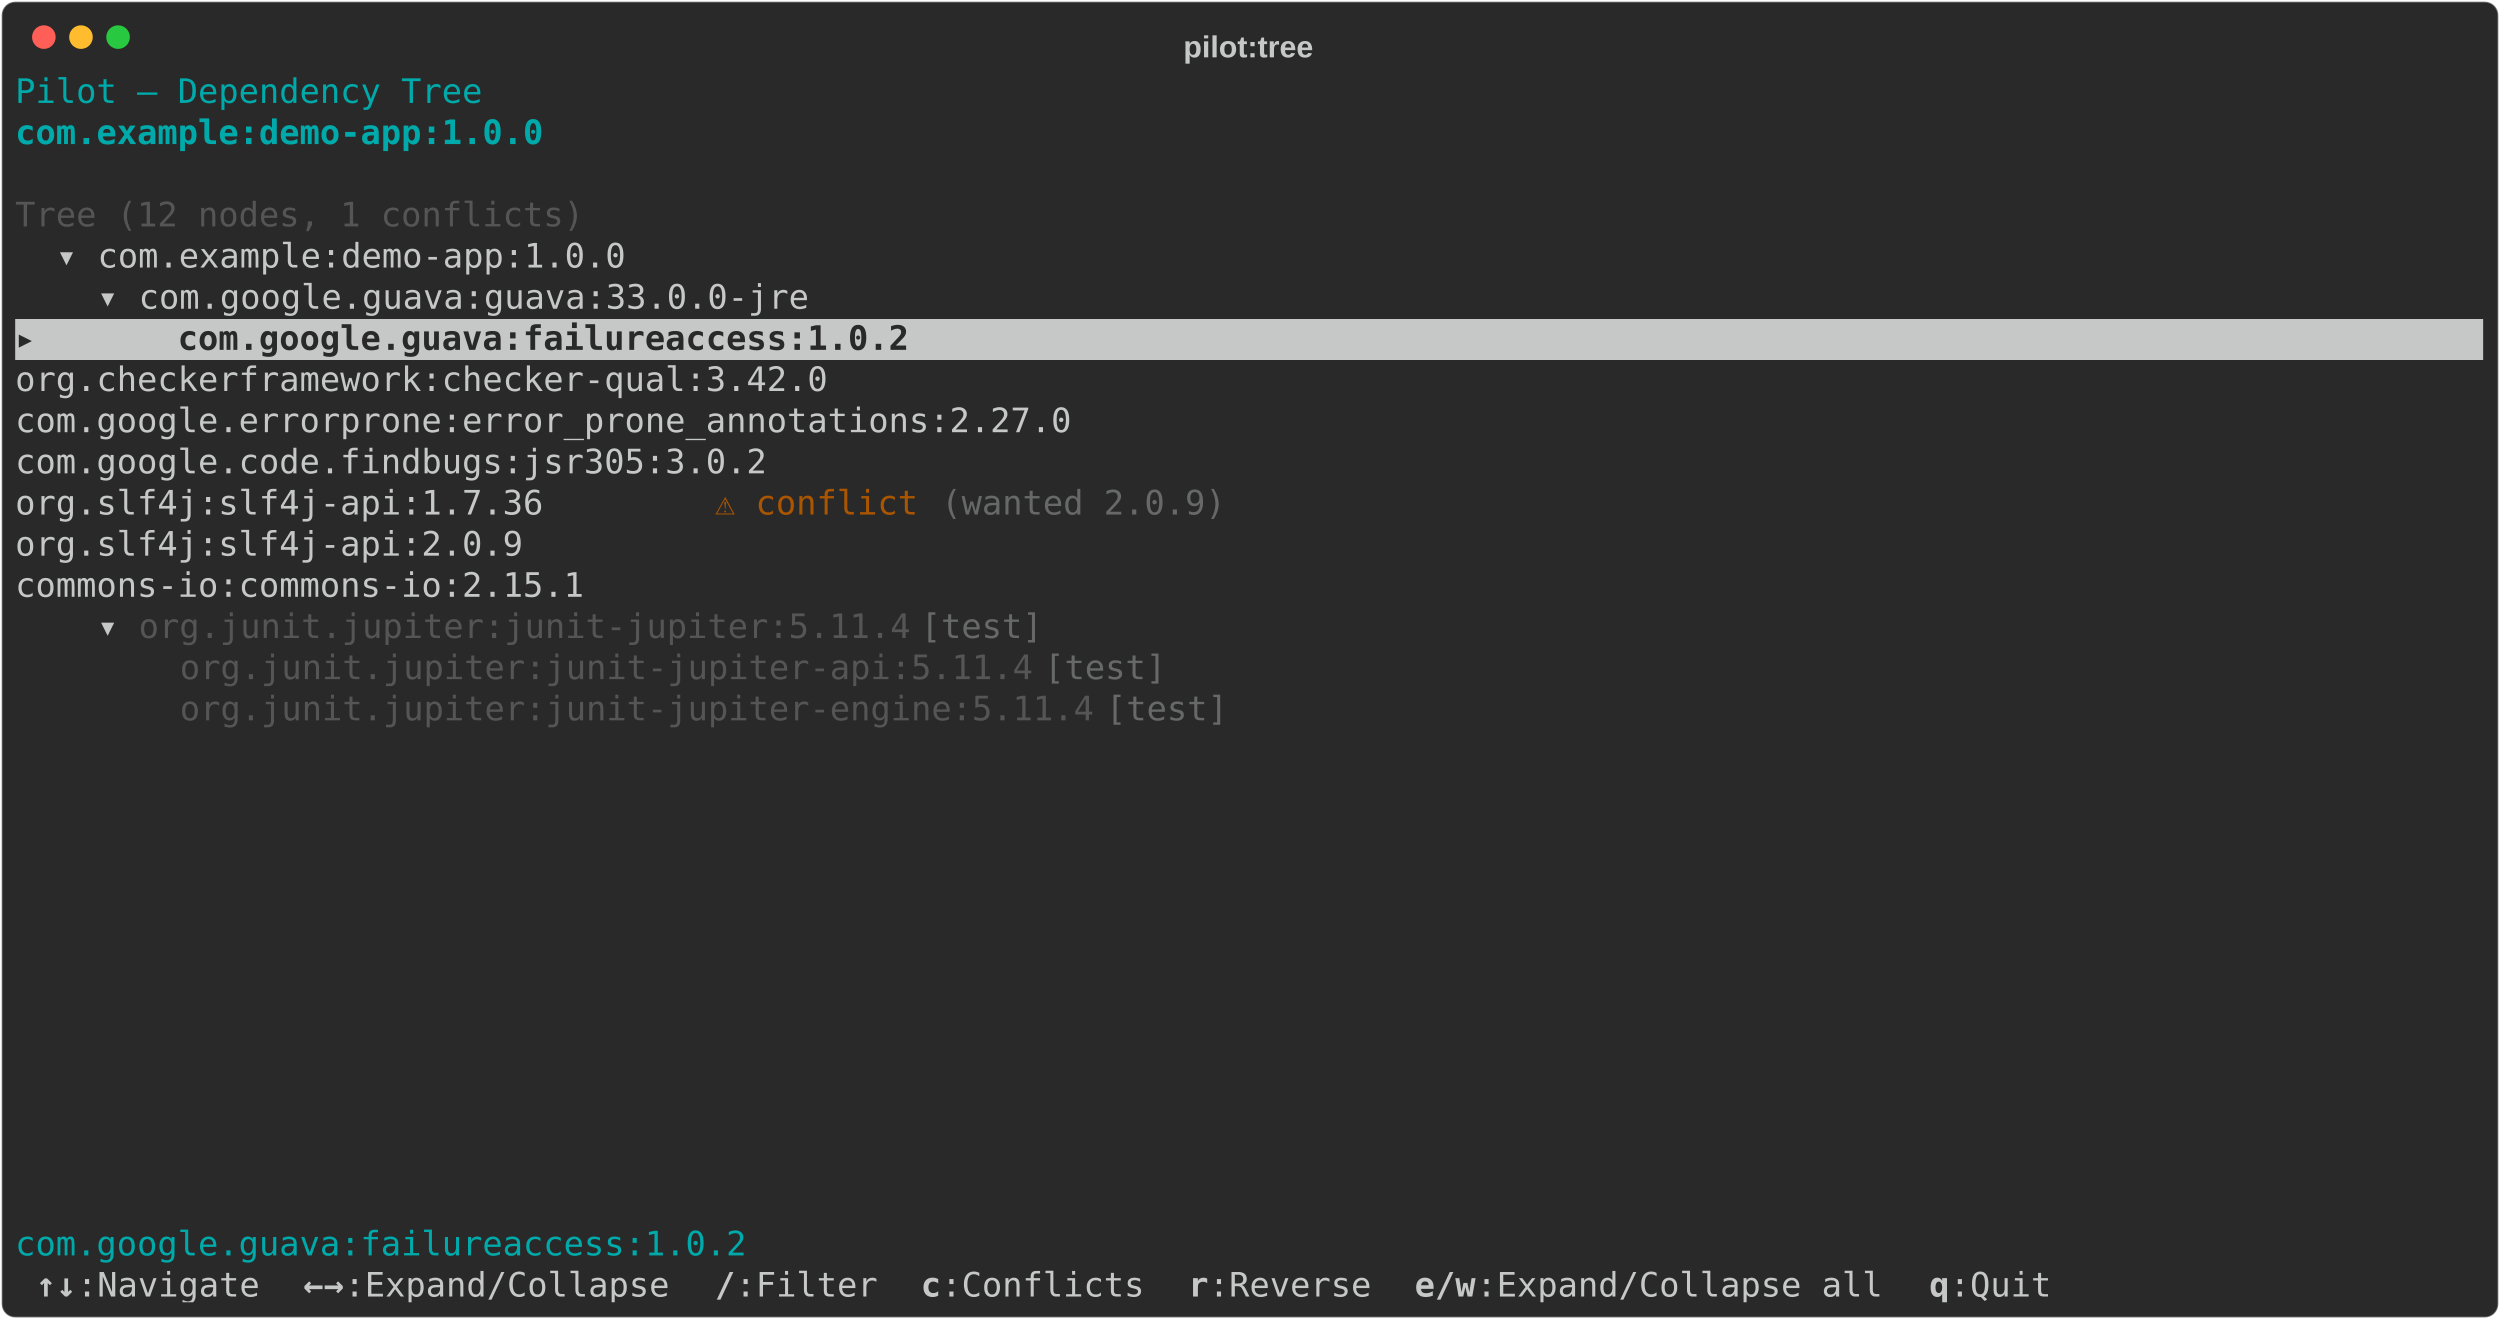
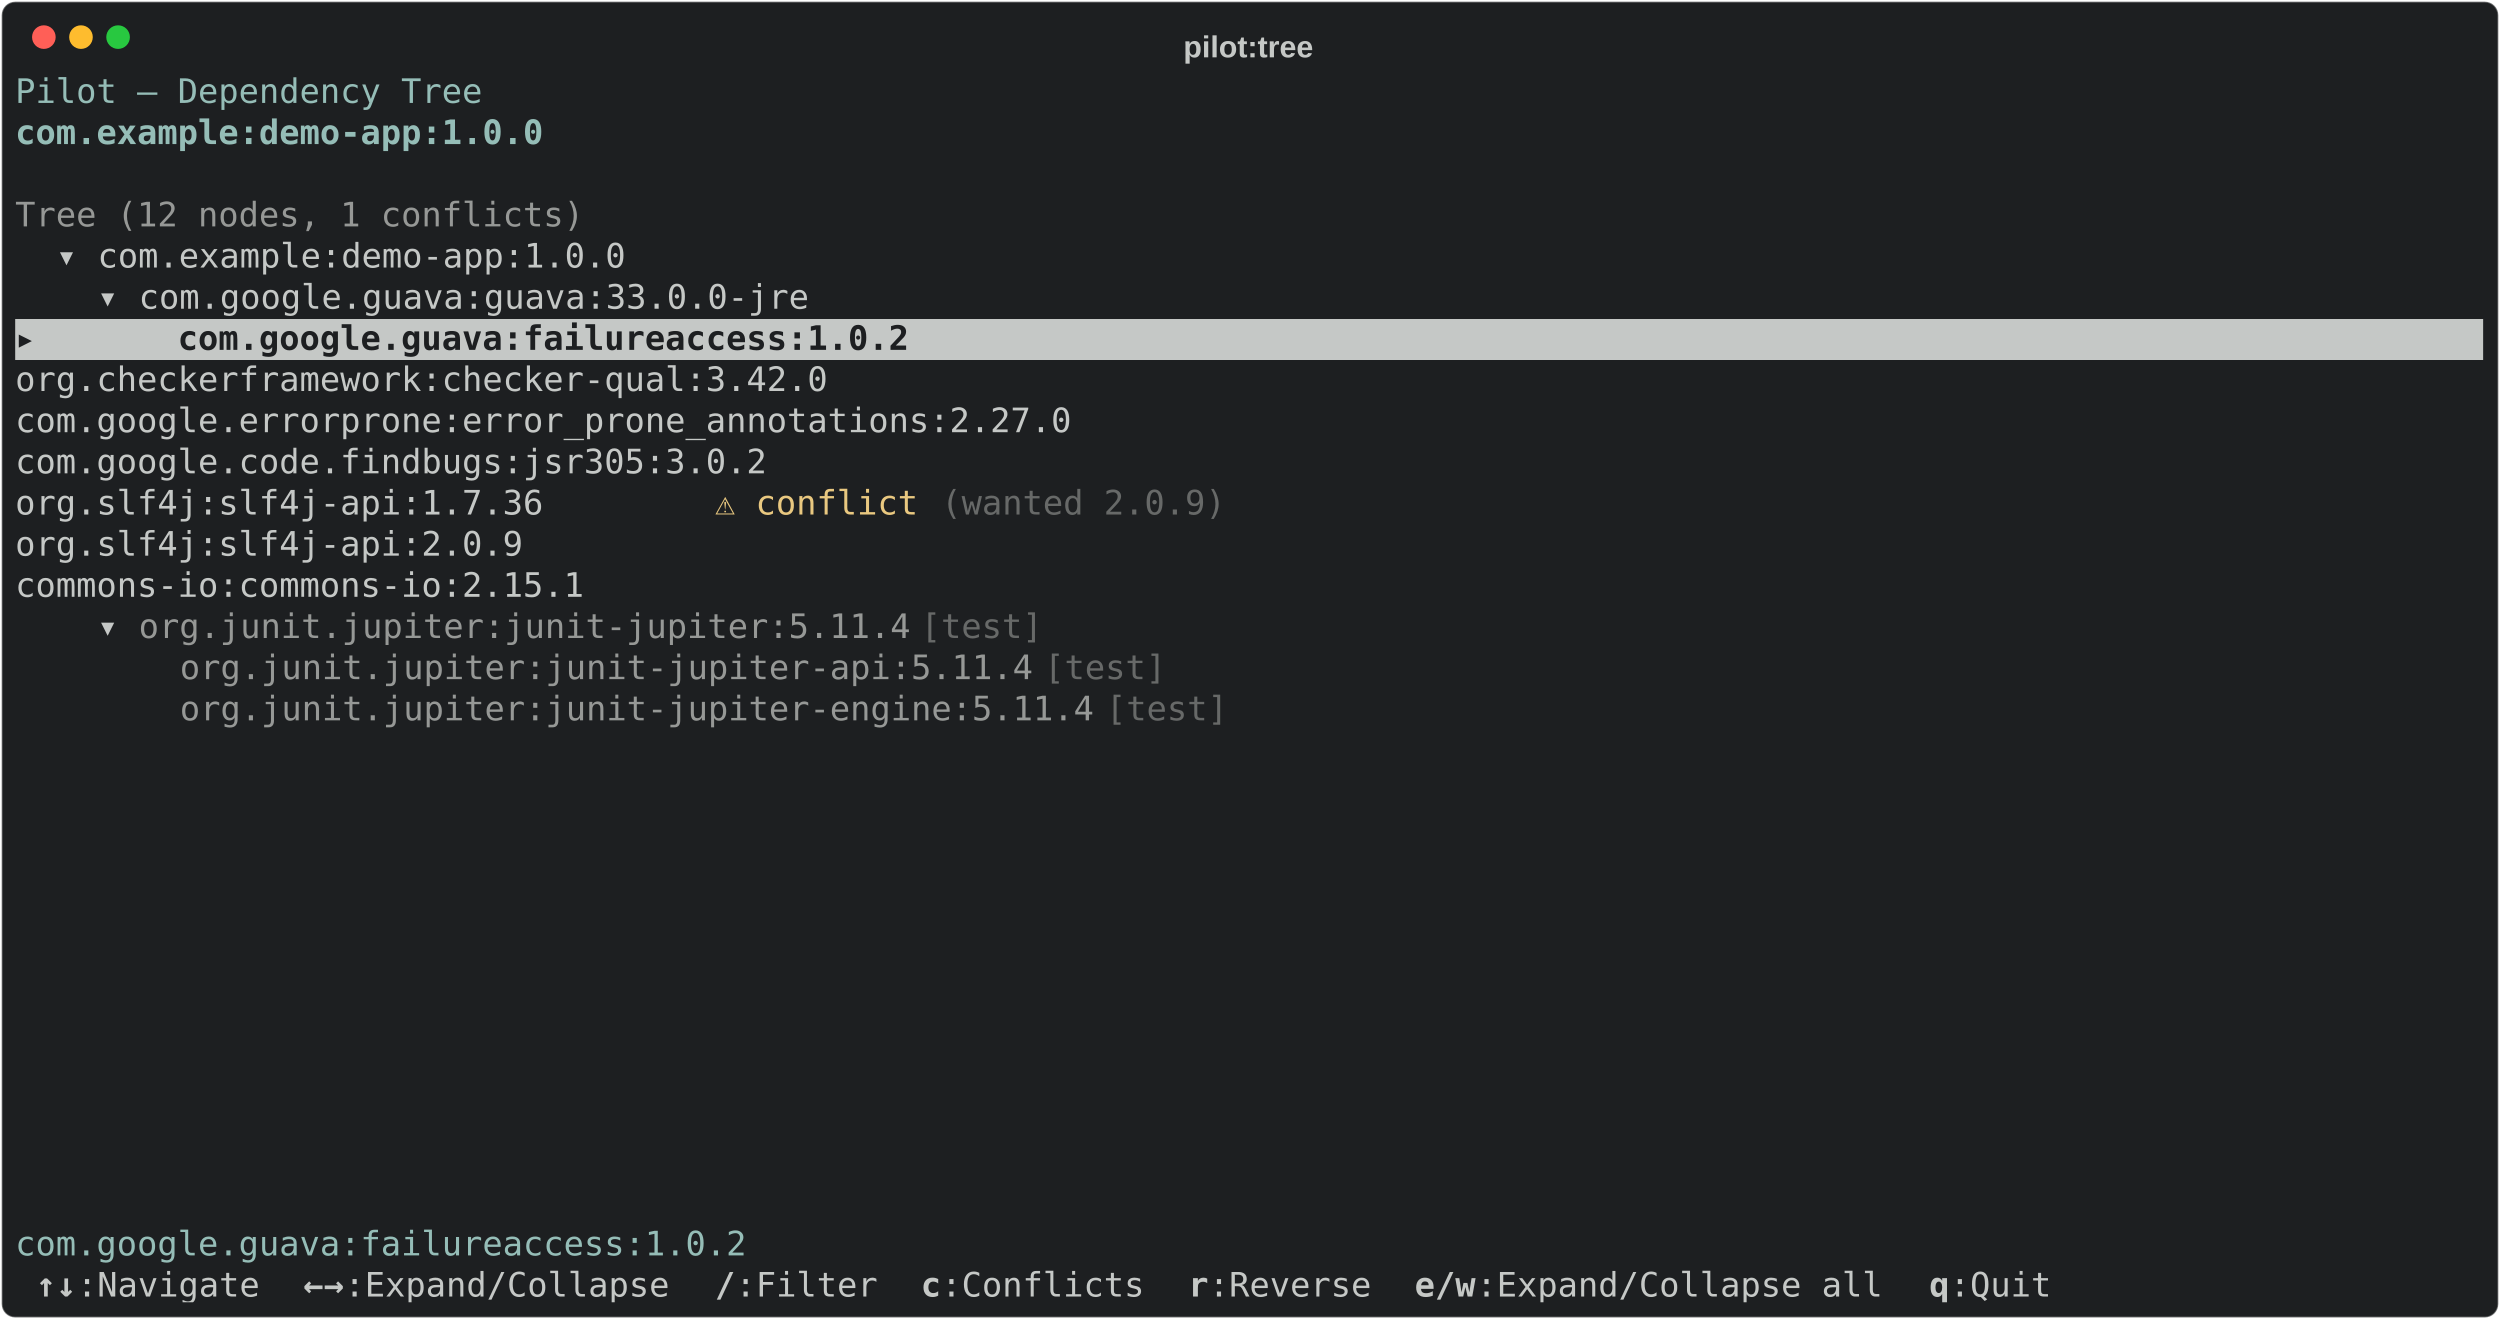
<svg xmlns="http://www.w3.org/2000/svg" class="rich-terminal" viewBox="0 0 1482 782">
-   <style>    @font-face {        font-family: "Fira Code";        src: local("FiraCode-Regular"),                url("https://cdnjs.cloudflare.com/ajax/libs/firacode/6.2.0/woff2/FiraCode-Regular.woff2") format("woff2"),                url("https://cdnjs.cloudflare.com/ajax/libs/firacode/6.2.0/woff/FiraCode-Regular.woff") format("woff");        font-style: normal;        font-weight: 400;    }    @font-face {        font-family: "Fira Code";        src: local("FiraCode-Bold"),                url("https://cdnjs.cloudflare.com/ajax/libs/firacode/6.2.0/woff2/FiraCode-Bold.woff2") format("woff2"),                url("https://cdnjs.cloudflare.com/ajax/libs/firacode/6.2.0/woff/FiraCode-Bold.woff") format("woff");        font-style: bold;        font-weight: 700;    }    .terminal-606216192-matrix {        font-family: Fira Code, monospace;        font-size: 20px;        line-height: 24.4px;        font-variant-east-asian: full-width;    }    .terminal-606216192-title {        font-size: 18px;        font-weight: bold;        font-family: arial;    }    .terminal-606216192-r1 { fill: #00aaaa }.terminal-606216192-r2 { fill: #c5c8c6 }.terminal-606216192-r3 { fill: #00aaaa;font-weight: bold }.terminal-606216192-r4 { fill: #555555 }.terminal-606216192-r5 { fill: #c5c8c6;font-weight: bold }.terminal-606216192-r6 { fill: #292929;font-weight: bold }.terminal-606216192-r7 { fill: #aa5500 }.terminal-606216192-r8 { fill: #676968 }    </style>
+   <style>    @font-face {        font-family: "Fira Code";        src: local("FiraCode-Regular"),                url("https://cdnjs.cloudflare.com/ajax/libs/firacode/6.2.0/woff2/FiraCode-Regular.woff2") format("woff2"),                url("https://cdnjs.cloudflare.com/ajax/libs/firacode/6.2.0/woff/FiraCode-Regular.woff") format("woff");        font-style: normal;        font-weight: 400;    }    @font-face {        font-family: "Fira Code";        src: local("FiraCode-Bold"),                url("https://cdnjs.cloudflare.com/ajax/libs/firacode/6.2.0/woff2/FiraCode-Bold.woff2") format("woff2"),                url("https://cdnjs.cloudflare.com/ajax/libs/firacode/6.2.0/woff/FiraCode-Bold.woff") format("woff");        font-style: bold;        font-weight: 700;    }    .terminal-606216192-matrix {        font-family: Fira Code, monospace;        font-size: 20px;        line-height: 24.4px;        font-variant-east-asian: full-width;    }    .terminal-606216192-title {        font-size: 18px;        font-weight: bold;        font-family: arial;    }    .terminal-606216192-r1 { fill: #95bdb7 }.terminal-606216192-r2 { fill: #c5c8c6 }.terminal-606216192-r3 { fill: #95bdb7;font-weight: bold }.terminal-606216192-r4 { fill: #969896 }.terminal-606216192-r5 { fill: #c5c8c6;font-weight: bold }.terminal-606216192-r6 { fill: #1d1f21;font-weight: bold }.terminal-606216192-r7 { fill: #e9c880 }.terminal-606216192-r8 { fill: #676968 }    </style>
  <defs>
    <clipPath id="terminal-606216192-clip-terminal">
      <rect x="0" y="0" width="1463" height="731" />
    </clipPath>
    <clipPath id="terminal-606216192-line-0">
      <rect x="0" y="1.5" width="1464" height="24.65" />
    </clipPath>
    <clipPath id="terminal-606216192-line-1">
      <rect x="0" y="25.9" width="1464" height="24.65" />
    </clipPath>
    <clipPath id="terminal-606216192-line-2">
      <rect x="0" y="50.3" width="1464" height="24.65" />
    </clipPath>
    <clipPath id="terminal-606216192-line-3">
      <rect x="0" y="74.7" width="1464" height="24.65" />
    </clipPath>
    <clipPath id="terminal-606216192-line-4">
      <rect x="0" y="99.1" width="1464" height="24.65" />
    </clipPath>
    <clipPath id="terminal-606216192-line-5">
      <rect x="0" y="123.5" width="1464" height="24.65" />
    </clipPath>
    <clipPath id="terminal-606216192-line-6">
      <rect x="0" y="147.9" width="1464" height="24.65" />
    </clipPath>
    <clipPath id="terminal-606216192-line-7">
      <rect x="0" y="172.3" width="1464" height="24.65" />
    </clipPath>
    <clipPath id="terminal-606216192-line-8">
      <rect x="0" y="196.7" width="1464" height="24.65" />
    </clipPath>
    <clipPath id="terminal-606216192-line-9">
      <rect x="0" y="221.1" width="1464" height="24.65" />
    </clipPath>
    <clipPath id="terminal-606216192-line-10">
      <rect x="0" y="245.5" width="1464" height="24.65" />
    </clipPath>
    <clipPath id="terminal-606216192-line-11">
      <rect x="0" y="269.9" width="1464" height="24.65" />
    </clipPath>
    <clipPath id="terminal-606216192-line-12">
      <rect x="0" y="294.3" width="1464" height="24.65" />
    </clipPath>
    <clipPath id="terminal-606216192-line-13">
      <rect x="0" y="318.7" width="1464" height="24.65" />
    </clipPath>
    <clipPath id="terminal-606216192-line-14">
      <rect x="0" y="343.1" width="1464" height="24.65" />
    </clipPath>
    <clipPath id="terminal-606216192-line-15">
      <rect x="0" y="367.5" width="1464" height="24.65" />
    </clipPath>
    <clipPath id="terminal-606216192-line-16">
      <rect x="0" y="391.9" width="1464" height="24.65" />
    </clipPath>
    <clipPath id="terminal-606216192-line-17">
      <rect x="0" y="416.3" width="1464" height="24.65" />
    </clipPath>
    <clipPath id="terminal-606216192-line-18">
      <rect x="0" y="440.7" width="1464" height="24.65" />
    </clipPath>
    <clipPath id="terminal-606216192-line-19">
      <rect x="0" y="465.1" width="1464" height="24.65" />
    </clipPath>
    <clipPath id="terminal-606216192-line-20">
      <rect x="0" y="489.5" width="1464" height="24.65" />
    </clipPath>
    <clipPath id="terminal-606216192-line-21">
      <rect x="0" y="513.9" width="1464" height="24.65" />
    </clipPath>
    <clipPath id="terminal-606216192-line-22">
      <rect x="0" y="538.3" width="1464" height="24.65" />
    </clipPath>
    <clipPath id="terminal-606216192-line-23">
      <rect x="0" y="562.7" width="1464" height="24.65" />
    </clipPath>
    <clipPath id="terminal-606216192-line-24">
      <rect x="0" y="587.1" width="1464" height="24.65" />
    </clipPath>
    <clipPath id="terminal-606216192-line-25">
      <rect x="0" y="611.5" width="1464" height="24.65" />
    </clipPath>
    <clipPath id="terminal-606216192-line-26">
      <rect x="0" y="635.9" width="1464" height="24.65" />
    </clipPath>
    <clipPath id="terminal-606216192-line-27">
      <rect x="0" y="660.3" width="1464" height="24.65" />
    </clipPath>
    <clipPath id="terminal-606216192-line-28">
      <rect x="0" y="684.7" width="1464" height="24.65" />
    </clipPath>
    <clipPath id="terminal-606216192-line-29">
      <rect x="0" y="709.1" width="1464" height="24.65" />
    </clipPath>
  </defs>
-   <rect fill="#292929" stroke="rgba(255,255,255,0.35)" stroke-width="1" x="1" y="1" width="1480" height="780" rx="8" />
+   <rect fill="#1d1f21" stroke="rgba(255,255,255,0.35)" stroke-width="1" x="1" y="1" width="1480" height="780" rx="8" />
  <text class="terminal-606216192-title" fill="#c5c8c6" text-anchor="middle" x="740" y="34">pilot:tree</text>
  <g transform="translate(26,22)">
    <circle cx="0" cy="0" r="7" fill="#ff5f57" />
    <circle cx="22" cy="0" r="7" fill="#febc2e" />
    <circle cx="44" cy="0" r="7" fill="#28c840" />
  </g>
  <g transform="translate(9, 41)" clip-path="url(#terminal-606216192-clip-terminal)">
    <rect fill="#c5c8c6" x="0" y="147.9" width="1464" height="24.65" shape-rendering="crispEdges" />
    <g class="terminal-606216192-matrix">
      <text class="terminal-606216192-r1" x="0" y="20" textLength="305" clip-path="url(#terminal-606216192-line-0)"> Pilot — Dependency Tree </text>
      <text class="terminal-606216192-r3" x="0" y="44.4" textLength="329.4" clip-path="url(#terminal-606216192-line-1)"> com.example:demo-app:1.0.0</text>
      <text class="terminal-606216192-r4" x="0" y="93.2" textLength="366" clip-path="url(#terminal-606216192-line-3)"> Tree (12 nodes, 1 conflicts) </text>
      <text class="terminal-606216192-r5" x="24.4" y="117.6" textLength="24.4" clip-path="url(#terminal-606216192-line-4)">▾ </text>
      <text class="terminal-606216192-r2" x="48.8" y="117.6" textLength="1415.2" clip-path="url(#terminal-606216192-line-4)">com.example:demo-app:1.0.0                                                                                          </text>
      <text class="terminal-606216192-r5" x="48.8" y="142" textLength="24.4" clip-path="url(#terminal-606216192-line-5)">▾ </text>
      <text class="terminal-606216192-r2" x="73.2" y="142" textLength="1390.8" clip-path="url(#terminal-606216192-line-5)">com.google.guava:guava:33.0.0-jre                                                                                 </text>
      <text class="terminal-606216192-r6" x="0" y="166.4" textLength="1464" clip-path="url(#terminal-606216192-line-6)">▸       com.google.guava:failureaccess:1.0.2                                                                            </text>
      <text class="terminal-606216192-r2" x="0" y="190.8" textLength="1464" clip-path="url(#terminal-606216192-line-7)">        org.checkerframework:checker-qual:3.42.0                                                                        </text>
      <text class="terminal-606216192-r2" x="0" y="215.2" textLength="1464" clip-path="url(#terminal-606216192-line-8)">        com.google.errorprone:error_prone_annotations:2.27.0                                                            </text>
      <text class="terminal-606216192-r2" x="0" y="239.6" textLength="1464" clip-path="url(#terminal-606216192-line-9)">        com.google.code.findbugs:jsr305:3.0.2                                                                           </text>
      <text class="terminal-606216192-r2" x="0" y="264" textLength="414.8" clip-path="url(#terminal-606216192-line-10)">        org.slf4j:slf4j-api:1.7.36</text>
      <text class="terminal-606216192-r7" x="414.8" y="264" textLength="134.2" clip-path="url(#terminal-606216192-line-10)"> ⚠ conflict</text>
      <text class="terminal-606216192-r8" x="549" y="264" textLength="183" clip-path="url(#terminal-606216192-line-10)"> (wanted 2.0.9)</text>
      <text class="terminal-606216192-r2" x="0" y="288.4" textLength="1464" clip-path="url(#terminal-606216192-line-11)">      org.slf4j:slf4j-api:2.0.9                                                                                         </text>
      <text class="terminal-606216192-r2" x="0" y="312.8" textLength="1464" clip-path="url(#terminal-606216192-line-12)">      commons-io:commons-io:2.15.1                                                                                      </text>
      <text class="terminal-606216192-r5" x="48.8" y="337.2" textLength="24.4" clip-path="url(#terminal-606216192-line-13)">▾ </text>
      <text class="terminal-606216192-r4" x="73.2" y="337.2" textLength="463.6" clip-path="url(#terminal-606216192-line-13)">org.junit.jupiter:junit-jupiter:5.11.4</text>
      <text class="terminal-606216192-r8" x="536.8" y="337.2" textLength="85.4" clip-path="url(#terminal-606216192-line-13)"> [test]</text>
      <text class="terminal-606216192-r4" x="97.6" y="361.6" textLength="512.4" clip-path="url(#terminal-606216192-line-14)">org.junit.jupiter:junit-jupiter-api:5.11.4</text>
      <text class="terminal-606216192-r8" x="610" y="361.6" textLength="85.4" clip-path="url(#terminal-606216192-line-14)"> [test]</text>
      <text class="terminal-606216192-r4" x="97.6" y="386" textLength="549" clip-path="url(#terminal-606216192-line-15)">org.junit.jupiter:junit-jupiter-engine:5.11.4</text>
      <text class="terminal-606216192-r8" x="646.6" y="386" textLength="85.4" clip-path="url(#terminal-606216192-line-15)"> [test]</text>
      <text class="terminal-606216192-r1" x="0" y="703.2" textLength="451.4" clip-path="url(#terminal-606216192-line-28)"> com.google.guava:failureaccess:1.0.2</text>
      <text class="terminal-606216192-r5" x="12.2" y="727.6" textLength="24.4" clip-path="url(#terminal-606216192-line-29)">↑↓</text>
      <text class="terminal-606216192-r2" x="36.6" y="727.6" textLength="134.2" clip-path="url(#terminal-606216192-line-29)">:Navigate  </text>
      <text class="terminal-606216192-r5" x="170.8" y="727.6" textLength="24.4" clip-path="url(#terminal-606216192-line-29)">←→</text>
      <text class="terminal-606216192-r2" x="195.2" y="727.6" textLength="219.6" clip-path="url(#terminal-606216192-line-29)">:Expand/Collapse  </text>
      <text class="terminal-606216192-r5" x="414.8" y="727.6" textLength="12.2" clip-path="url(#terminal-606216192-line-29)">/</text>
      <text class="terminal-606216192-r2" x="427" y="727.6" textLength="109.8" clip-path="url(#terminal-606216192-line-29)">:Filter  </text>
      <text class="terminal-606216192-r5" x="536.8" y="727.6" textLength="12.2" clip-path="url(#terminal-606216192-line-29)">c</text>
      <text class="terminal-606216192-r2" x="549" y="727.6" textLength="146.4" clip-path="url(#terminal-606216192-line-29)">:Conflicts  </text>
      <text class="terminal-606216192-r5" x="695.4" y="727.6" textLength="12.2" clip-path="url(#terminal-606216192-line-29)">r</text>
      <text class="terminal-606216192-r2" x="707.6" y="727.6" textLength="122" clip-path="url(#terminal-606216192-line-29)">:Reverse  </text>
      <text class="terminal-606216192-r5" x="829.6" y="727.6" textLength="36.6" clip-path="url(#terminal-606216192-line-29)">e/w</text>
      <text class="terminal-606216192-r2" x="866.2" y="727.6" textLength="268.4" clip-path="url(#terminal-606216192-line-29)">:Expand/Collapse all  </text>
      <text class="terminal-606216192-r5" x="1134.6" y="727.6" textLength="12.2" clip-path="url(#terminal-606216192-line-29)">q</text>
      <text class="terminal-606216192-r2" x="1146.8" y="727.6" textLength="317.2" clip-path="url(#terminal-606216192-line-29)">:Quit                     </text>
    </g>
  </g>
</svg>
